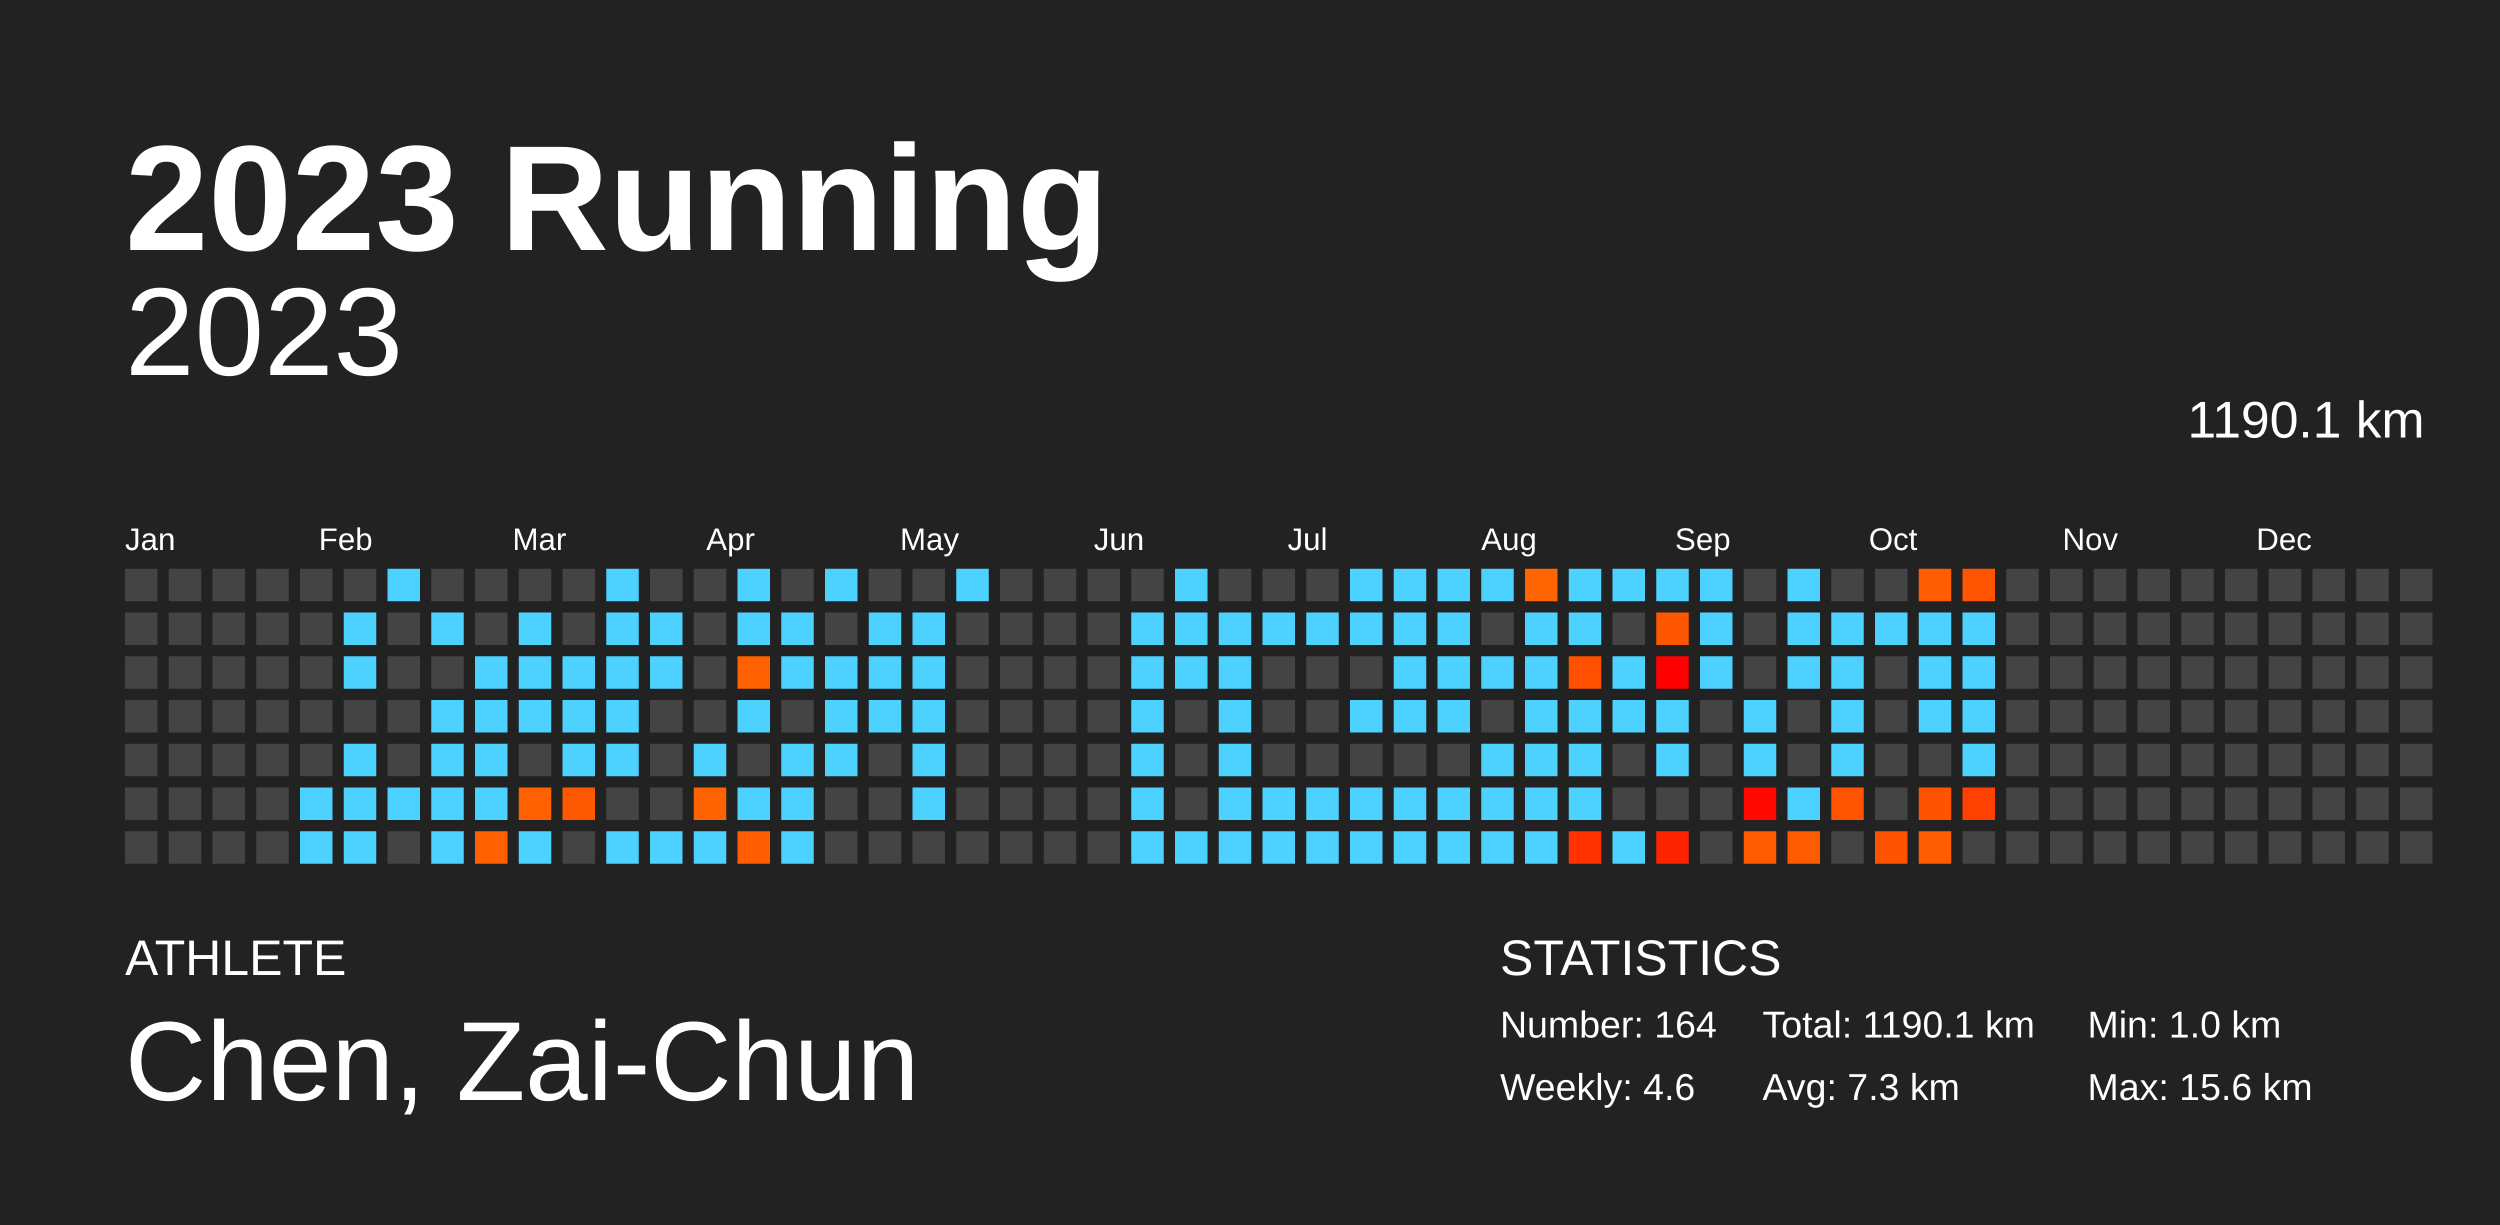
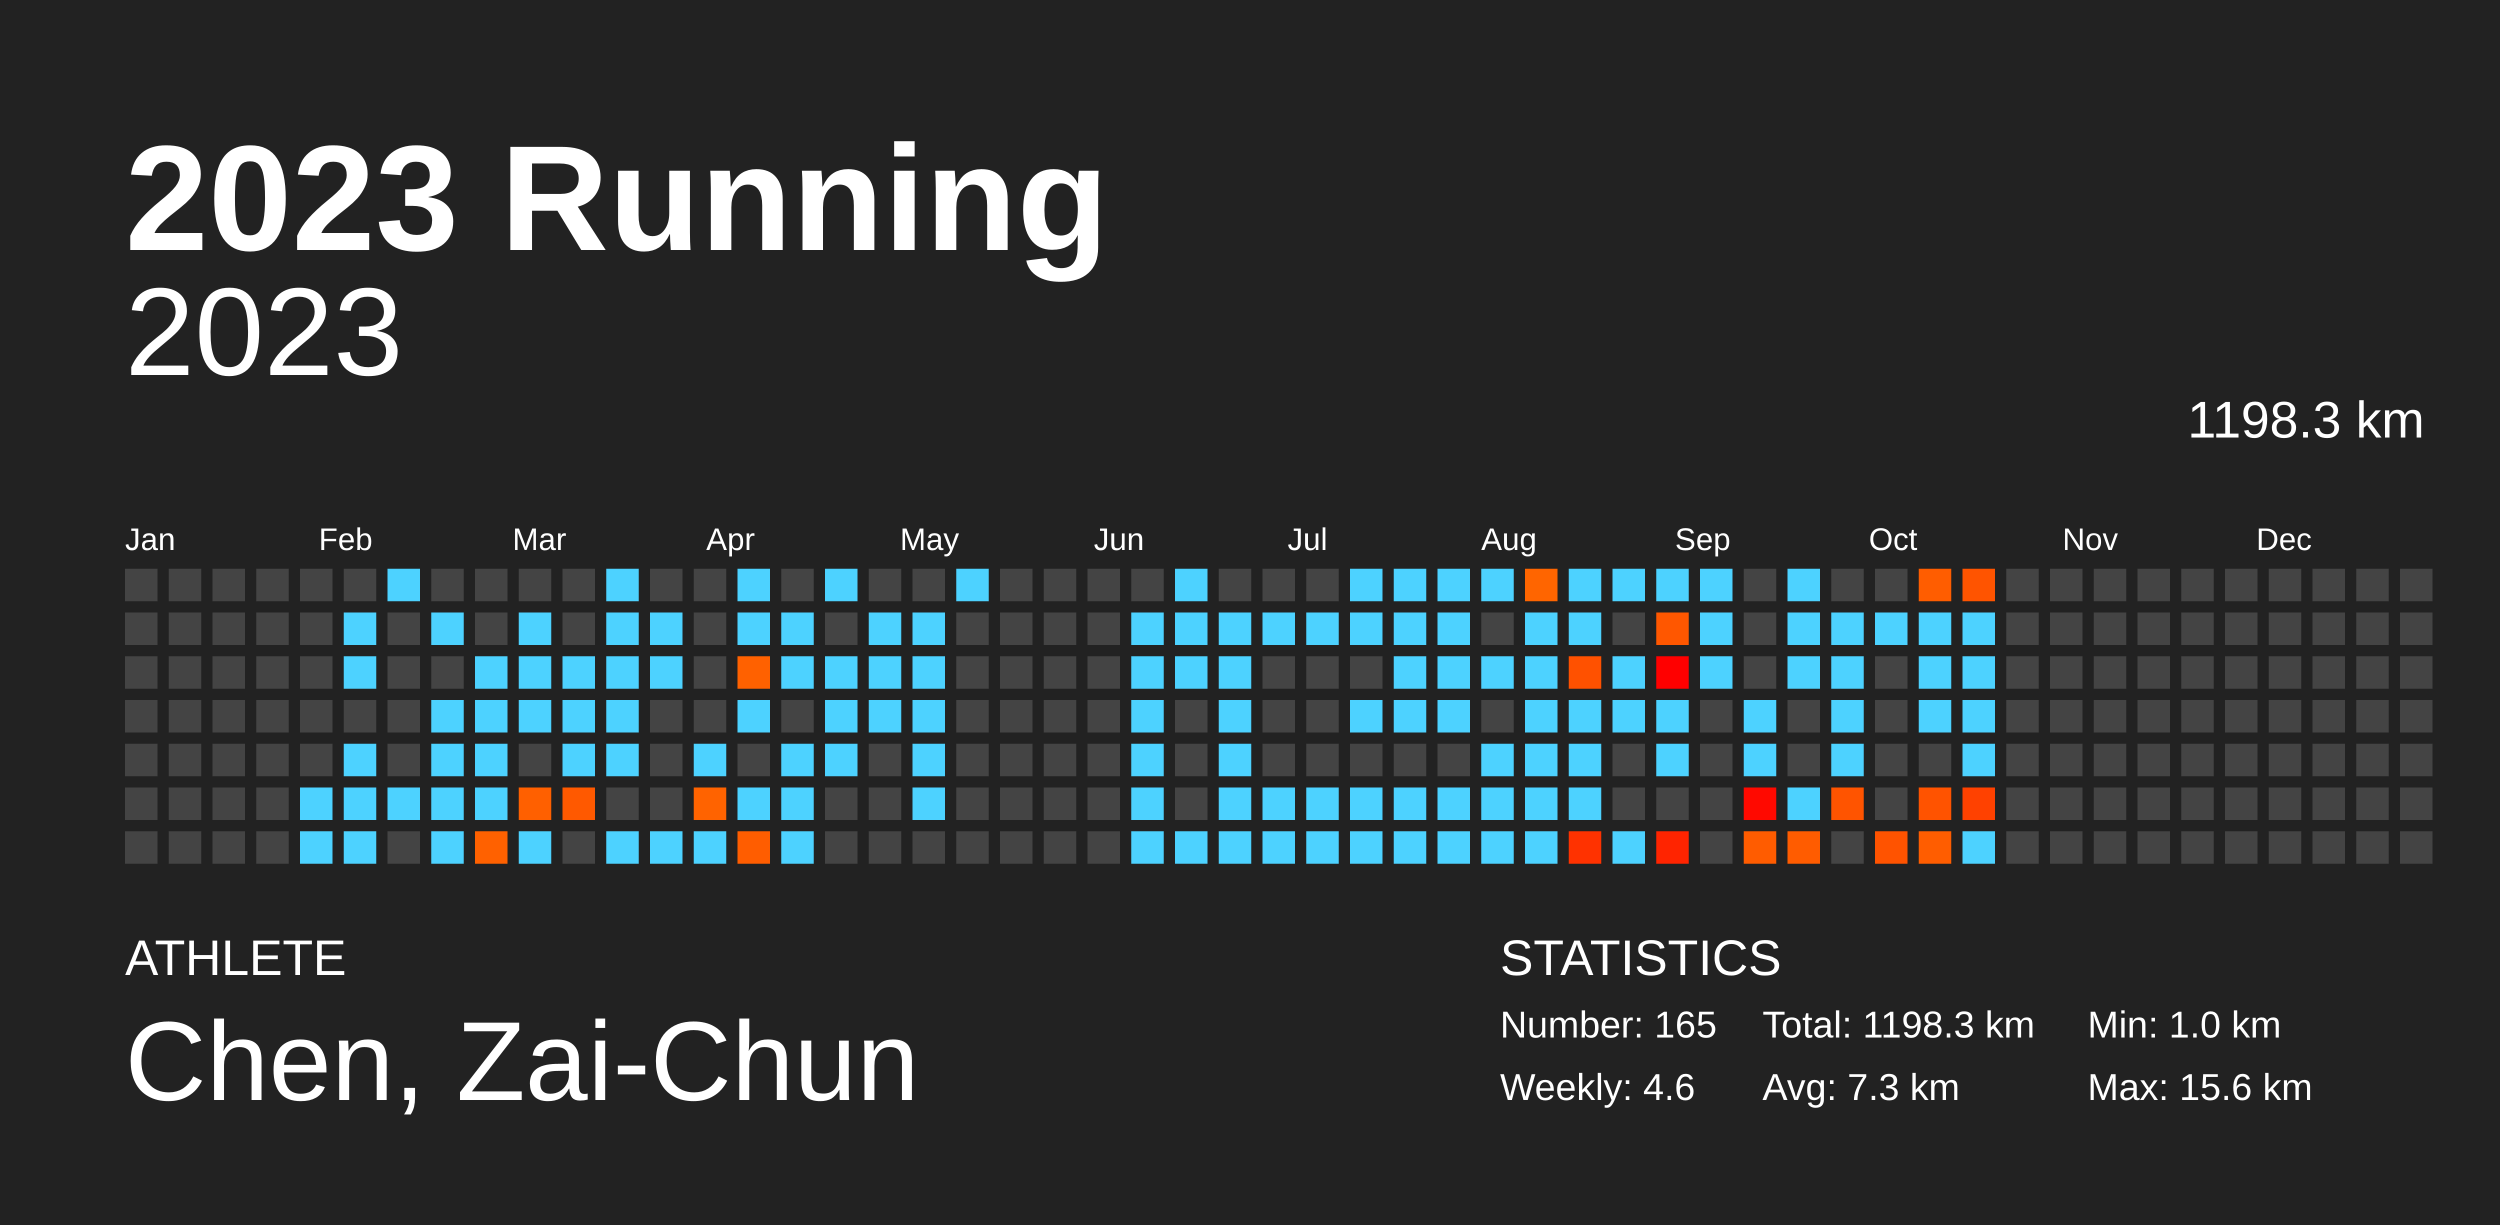
<svg xmlns="http://www.w3.org/2000/svg" baseProfile="full" height="98mm" version="1.1" viewBox="0,0,200,98" width="200mm">
  <defs />
  <rect fill="#222222" height="98" width="200" x="0" y="0" />
  <text fill="#FFFFFF" style="font-size:12px; font-family:Arial; font-weight:bold;" x="10" y="20">2023 Running</text>
  <text fill="#FFFFFF" style="font-size:4px; font-family:Arial" x="10" y="78">ATHLETE</text>
  <text fill="#FFFFFF" style="font-size:9px; font-family:Arial" x="10" y="88">Chen, Zai-Chun</text>
  <text fill="#FFFFFF" style="font-size:4px; font-family:Arial" x="120" y="78">STATISTICS</text>
-   <text fill="#FFFFFF" style="font-size:3px; font-family:Arial" x="120" y="83">Number: 164</text>
+   <text fill="#FFFFFF" style="font-size:3px; font-family:Arial" x="120" y="83">Number: 165</text>
  <text fill="#FFFFFF" style="font-size:3px; font-family:Arial" x="120" y="88">Weekly: 4.6</text>
-   <text fill="#FFFFFF" style="font-size:3px; font-family:Arial" x="141" y="83">Total: 1190.1 km</text>
+   <text fill="#FFFFFF" style="font-size:3px; font-family:Arial" x="141" y="83">Total: 1198.3 km</text>
  <text fill="#FFFFFF" style="font-size:3px; font-family:Arial" x="141" y="88">Avg: 7.3 km</text>
  <text fill="#FFFFFF" style="font-size:3px; font-family:Arial" x="167" y="83">Min: 1.0 km</text>
  <text fill="#FFFFFF" style="font-size:3px; font-family:Arial" x="167" y="88">Max: 15.6 km</text>
  <text alignment-baseline="hanging" fill="#FFFFFF" style="font-size:10.0px; font-family:Arial;" x="10" y="30">2023</text>
-   <text alignment-baseline="hanging" fill="#FFFFFF" style="font-size:4.125px; font-family:Arial;" x="175" y="35">1190.1 km</text>
+   <text alignment-baseline="hanging" fill="#FFFFFF" style="font-size:4.125px; font-family:Arial;" x="175" y="35">1198.3 km</text>
  <text fill="#FFFFFF" style="font-size:2.5px; font-family:Arial" x="10.0" y="44">Jan</text>
  <text fill="#FFFFFF" style="font-size:2.5px; font-family:Arial" x="25.5" y="44">Feb</text>
  <text fill="#FFFFFF" style="font-size:2.5px; font-family:Arial" x="41.0" y="44">Mar</text>
  <text fill="#FFFFFF" style="font-size:2.5px; font-family:Arial" x="56.5" y="44">Apr</text>
  <text fill="#FFFFFF" style="font-size:2.5px; font-family:Arial" x="72.0" y="44">May</text>
  <text fill="#FFFFFF" style="font-size:2.5px; font-family:Arial" x="87.5" y="44">Jun</text>
  <text fill="#FFFFFF" style="font-size:2.5px; font-family:Arial" x="103.0" y="44">Jul</text>
  <text fill="#FFFFFF" style="font-size:2.5px; font-family:Arial" x="118.5" y="44">Aug</text>
  <text fill="#FFFFFF" style="font-size:2.5px; font-family:Arial" x="134.0" y="44">Sep</text>
  <text fill="#FFFFFF" style="font-size:2.5px; font-family:Arial" x="149.5" y="44">Oct</text>
  <text fill="#FFFFFF" style="font-size:2.5px; font-family:Arial" x="165.0" y="44">Nov</text>
  <text fill="#FFFFFF" style="font-size:2.5px; font-family:Arial" x="180.5" y="44">Dec</text>
  <rect fill="#444444" height="2.6" width="2.6" x="10.0" y="45.5" />
  <rect fill="#444444" height="2.6" width="2.6" x="10.0" y="49.0" />
  <rect fill="#444444" height="2.6" width="2.6" x="10.0" y="52.5" />
  <rect fill="#444444" height="2.6" width="2.6" x="10.0" y="56.0" />
  <rect fill="#444444" height="2.6" width="2.6" x="10.0" y="59.5" />
  <rect fill="#444444" height="2.6" width="2.6" x="10.0" y="63.0" />
  <rect fill="#444444" height="2.6" width="2.6" x="10.0" y="66.5" />
  <rect fill="#444444" height="2.6" width="2.6" x="13.5" y="45.5" />
  <rect fill="#444444" height="2.6" width="2.6" x="13.5" y="49.0" />
  <rect fill="#444444" height="2.6" width="2.6" x="13.5" y="52.5" />
  <rect fill="#444444" height="2.6" width="2.6" x="13.5" y="56.0" />
  <rect fill="#444444" height="2.6" width="2.6" x="13.5" y="59.5" />
  <rect fill="#444444" height="2.6" width="2.6" x="13.5" y="63.0" />
  <rect fill="#444444" height="2.6" width="2.6" x="13.5" y="66.5" />
  <rect fill="#444444" height="2.6" width="2.6" x="17.0" y="45.5" />
  <rect fill="#444444" height="2.6" width="2.6" x="17.0" y="49.0" />
  <rect fill="#444444" height="2.6" width="2.6" x="17.0" y="52.5" />
  <rect fill="#444444" height="2.6" width="2.6" x="17.0" y="56.0" />
  <rect fill="#444444" height="2.6" width="2.6" x="17.0" y="59.5" />
  <rect fill="#444444" height="2.6" width="2.6" x="17.0" y="63.0" />
  <rect fill="#444444" height="2.6" width="2.6" x="17.0" y="66.5" />
  <rect fill="#444444" height="2.6" width="2.6" x="20.5" y="45.5" />
  <rect fill="#444444" height="2.6" width="2.6" x="20.5" y="49.0" />
  <rect fill="#444444" height="2.6" width="2.6" x="20.5" y="52.5" />
  <rect fill="#444444" height="2.6" width="2.6" x="20.5" y="56.0" />
  <rect fill="#444444" height="2.6" width="2.6" x="20.5" y="59.5" />
  <rect fill="#444444" height="2.6" width="2.6" x="20.5" y="63.0" />
  <rect fill="#444444" height="2.6" width="2.6" x="20.5" y="66.5" />
  <rect fill="#444444" height="2.6" width="2.6" x="24.0" y="45.5" />
  <rect fill="#444444" height="2.6" width="2.6" x="24.0" y="49.0" />
  <rect fill="#444444" height="2.6" width="2.6" x="24.0" y="52.5" />
  <rect fill="#444444" height="2.6" width="2.6" x="24.0" y="56.0" />
  <rect fill="#444444" height="2.6" width="2.6" x="24.0" y="59.5" />
  <rect fill="#4dd2ff" height="2.6" width="2.6" x="24.0" y="63.0" />
  <rect fill="#4dd2ff" height="2.6" width="2.6" x="24.0" y="66.5" />
  <rect fill="#444444" height="2.6" width="2.6" x="27.5" y="45.5" />
  <rect fill="#4dd2ff" height="2.6" width="2.6" x="27.5" y="49.0" />
  <rect fill="#4dd2ff" height="2.6" width="2.6" x="27.5" y="52.5" />
  <rect fill="#444444" height="2.6" width="2.6" x="27.5" y="56.0" />
  <rect fill="#4dd2ff" height="2.6" width="2.6" x="27.5" y="59.5" />
  <rect fill="#4dd2ff" height="2.6" width="2.6" x="27.5" y="63.0" />
  <rect fill="#4dd2ff" height="2.6" width="2.6" x="27.5" y="66.5" />
  <rect fill="#4dd2ff" height="2.6" width="2.6" x="31.0" y="45.5" />
  <rect fill="#444444" height="2.6" width="2.6" x="31.0" y="49.0" />
  <rect fill="#444444" height="2.6" width="2.6" x="31.0" y="52.5" />
  <rect fill="#444444" height="2.6" width="2.6" x="31.0" y="56.0" />
  <rect fill="#444444" height="2.6" width="2.6" x="31.0" y="59.5" />
  <rect fill="#4dd2ff" height="2.6" width="2.6" x="31.0" y="63.0" />
  <rect fill="#444444" height="2.6" width="2.6" x="31.0" y="66.5" />
  <rect fill="#444444" height="2.6" width="2.6" x="34.5" y="45.5" />
  <rect fill="#4dd2ff" height="2.6" width="2.6" x="34.5" y="49.0" />
  <rect fill="#444444" height="2.6" width="2.6" x="34.5" y="52.5" />
  <rect fill="#4dd2ff" height="2.6" width="2.6" x="34.5" y="56.0" />
  <rect fill="#4dd2ff" height="2.6" width="2.6" x="34.5" y="59.5" />
  <rect fill="#4dd2ff" height="2.6" width="2.6" x="34.5" y="63.0" />
  <rect fill="#4dd2ff" height="2.6" width="2.6" x="34.5" y="66.5" />
  <rect fill="#444444" height="2.6" width="2.6" x="38.0" y="45.5" />
  <rect fill="#444444" height="2.6" width="2.6" x="38.0" y="49.0" />
  <rect fill="#4dd2ff" height="2.6" width="2.6" x="38.0" y="52.5" />
  <rect fill="#4dd2ff" height="2.6" width="2.6" x="38.0" y="56.0" />
  <rect fill="#4dd2ff" height="2.6" width="2.6" x="38.0" y="59.5" />
  <rect fill="#4dd2ff" height="2.6" width="2.6" x="38.0" y="63.0" />
  <rect fill="#ff6100" height="2.6" width="2.6" x="38.0" y="66.5" />
  <rect fill="#444444" height="2.6" width="2.6" x="41.5" y="45.5" />
  <rect fill="#4dd2ff" height="2.6" width="2.6" x="41.5" y="49.0" />
  <rect fill="#4dd2ff" height="2.6" width="2.6" x="41.5" y="52.5" />
  <rect fill="#4dd2ff" height="2.6" width="2.6" x="41.5" y="56.0" />
  <rect fill="#444444" height="2.6" width="2.6" x="41.5" y="59.5" />
  <rect fill="#ff6000" height="2.6" width="2.6" x="41.5" y="63.0" />
  <rect fill="#4dd2ff" height="2.6" width="2.6" x="41.5" y="66.5" />
  <rect fill="#444444" height="2.6" width="2.6" x="45.0" y="45.5" />
  <rect fill="#444444" height="2.6" width="2.6" x="45.0" y="49.0" />
  <rect fill="#4dd2ff" height="2.6" width="2.6" x="45.0" y="52.5" />
  <rect fill="#4dd2ff" height="2.6" width="2.6" x="45.0" y="56.0" />
  <rect fill="#4dd2ff" height="2.6" width="2.6" x="45.0" y="59.5" />
  <rect fill="#ff5900" height="2.6" width="2.6" x="45.0" y="63.0" />
  <rect fill="#444444" height="2.6" width="2.6" x="45.0" y="66.5" />
  <rect fill="#4dd2ff" height="2.6" width="2.6" x="48.5" y="45.5" />
  <rect fill="#4dd2ff" height="2.6" width="2.6" x="48.5" y="49.0" />
  <rect fill="#4dd2ff" height="2.6" width="2.6" x="48.5" y="52.5" />
  <rect fill="#4dd2ff" height="2.6" width="2.6" x="48.5" y="56.0" />
  <rect fill="#4dd2ff" height="2.6" width="2.6" x="48.5" y="59.5" />
  <rect fill="#444444" height="2.6" width="2.6" x="48.5" y="63.0" />
  <rect fill="#4dd2ff" height="2.6" width="2.6" x="48.5" y="66.5" />
  <rect fill="#444444" height="2.6" width="2.6" x="52.0" y="45.5" />
  <rect fill="#4dd2ff" height="2.6" width="2.6" x="52.0" y="49.0" />
  <rect fill="#4dd2ff" height="2.6" width="2.6" x="52.0" y="52.5" />
  <rect fill="#444444" height="2.6" width="2.6" x="52.0" y="56.0" />
  <rect fill="#444444" height="2.6" width="2.6" x="52.0" y="59.5" />
  <rect fill="#444444" height="2.6" width="2.6" x="52.0" y="63.0" />
  <rect fill="#4dd2ff" height="2.6" width="2.6" x="52.0" y="66.5" />
  <rect fill="#444444" height="2.6" width="2.6" x="55.5" y="45.5" />
  <rect fill="#444444" height="2.6" width="2.6" x="55.5" y="49.0" />
  <rect fill="#444444" height="2.6" width="2.6" x="55.5" y="52.5" />
  <rect fill="#444444" height="2.6" width="2.6" x="55.5" y="56.0" />
  <rect fill="#4dd2ff" height="2.6" width="2.6" x="55.5" y="59.5" />
  <rect fill="#ff6300" height="2.6" width="2.6" x="55.5" y="63.0" />
  <rect fill="#4dd2ff" height="2.6" width="2.6" x="55.5" y="66.5" />
  <rect fill="#4dd2ff" height="2.6" width="2.6" x="59.0" y="45.5" />
  <rect fill="#4dd2ff" height="2.6" width="2.6" x="59.0" y="49.0" />
  <rect fill="#ff6100" height="2.6" width="2.6" x="59.0" y="52.5" />
  <rect fill="#4dd2ff" height="2.6" width="2.6" x="59.0" y="56.0" />
  <rect fill="#444444" height="2.6" width="2.6" x="59.0" y="59.5" />
  <rect fill="#4dd2ff" height="2.6" width="2.6" x="59.0" y="63.0" />
  <rect fill="#ff5d00" height="2.6" width="2.6" x="59.0" y="66.5" />
  <rect fill="#444444" height="2.6" width="2.6" x="62.5" y="45.5" />
  <rect fill="#4dd2ff" height="2.6" width="2.6" x="62.5" y="49.0" />
  <rect fill="#4dd2ff" height="2.6" width="2.6" x="62.5" y="52.5" />
  <rect fill="#444444" height="2.6" width="2.6" x="62.5" y="56.0" />
  <rect fill="#4dd2ff" height="2.6" width="2.6" x="62.5" y="59.5" />
  <rect fill="#4dd2ff" height="2.6" width="2.6" x="62.5" y="63.0" />
  <rect fill="#4dd2ff" height="2.6" width="2.6" x="62.5" y="66.5" />
  <rect fill="#4dd2ff" height="2.6" width="2.6" x="66.0" y="45.5" />
  <rect fill="#444444" height="2.6" width="2.6" x="66.0" y="49.0" />
  <rect fill="#4dd2ff" height="2.6" width="2.6" x="66.0" y="52.5" />
  <rect fill="#4dd2ff" height="2.6" width="2.6" x="66.0" y="56.0" />
  <rect fill="#4dd2ff" height="2.6" width="2.6" x="66.0" y="59.5" />
  <rect fill="#444444" height="2.6" width="2.6" x="66.0" y="63.0" />
  <rect fill="#444444" height="2.6" width="2.6" x="66.0" y="66.5" />
  <rect fill="#444444" height="2.6" width="2.6" x="69.5" y="45.5" />
  <rect fill="#4dd2ff" height="2.6" width="2.6" x="69.5" y="49.0" />
  <rect fill="#4dd2ff" height="2.6" width="2.6" x="69.5" y="52.5" />
  <rect fill="#4dd2ff" height="2.6" width="2.6" x="69.5" y="56.0" />
  <rect fill="#444444" height="2.6" width="2.6" x="69.5" y="59.5" />
  <rect fill="#444444" height="2.6" width="2.6" x="69.5" y="63.0" />
  <rect fill="#444444" height="2.6" width="2.6" x="69.5" y="66.5" />
  <rect fill="#444444" height="2.6" width="2.6" x="73.0" y="45.5" />
  <rect fill="#4dd2ff" height="2.6" width="2.6" x="73.0" y="49.0" />
  <rect fill="#4dd2ff" height="2.6" width="2.6" x="73.0" y="52.5" />
  <rect fill="#4dd2ff" height="2.6" width="2.6" x="73.0" y="56.0" />
  <rect fill="#4dd2ff" height="2.6" width="2.6" x="73.0" y="59.5" />
  <rect fill="#4dd2ff" height="2.6" width="2.6" x="73.0" y="63.0" />
  <rect fill="#444444" height="2.6" width="2.6" x="73.0" y="66.5" />
  <rect fill="#4dd2ff" height="2.6" width="2.6" x="76.5" y="45.5" />
  <rect fill="#444444" height="2.6" width="2.6" x="76.5" y="49.0" />
  <rect fill="#444444" height="2.6" width="2.6" x="76.5" y="52.5" />
  <rect fill="#444444" height="2.6" width="2.6" x="76.5" y="56.0" />
  <rect fill="#444444" height="2.6" width="2.6" x="76.5" y="59.5" />
  <rect fill="#444444" height="2.6" width="2.6" x="76.5" y="63.0" />
  <rect fill="#444444" height="2.6" width="2.6" x="76.5" y="66.5" />
  <rect fill="#444444" height="2.6" width="2.6" x="80.0" y="45.5" />
  <rect fill="#444444" height="2.6" width="2.6" x="80.0" y="49.0" />
  <rect fill="#444444" height="2.6" width="2.6" x="80.0" y="52.5" />
  <rect fill="#444444" height="2.6" width="2.6" x="80.0" y="56.0" />
  <rect fill="#444444" height="2.6" width="2.6" x="80.0" y="59.5" />
  <rect fill="#444444" height="2.6" width="2.6" x="80.0" y="63.0" />
  <rect fill="#444444" height="2.6" width="2.6" x="80.0" y="66.5" />
  <rect fill="#444444" height="2.6" width="2.6" x="83.5" y="45.5" />
  <rect fill="#444444" height="2.6" width="2.6" x="83.5" y="49.0" />
  <rect fill="#444444" height="2.6" width="2.6" x="83.5" y="52.5" />
  <rect fill="#444444" height="2.6" width="2.6" x="83.5" y="56.0" />
  <rect fill="#444444" height="2.6" width="2.6" x="83.5" y="59.5" />
  <rect fill="#444444" height="2.6" width="2.6" x="83.5" y="63.0" />
  <rect fill="#444444" height="2.6" width="2.6" x="83.5" y="66.5" />
  <rect fill="#444444" height="2.6" width="2.6" x="87.0" y="45.5" />
  <rect fill="#444444" height="2.6" width="2.6" x="87.0" y="49.0" />
  <rect fill="#444444" height="2.6" width="2.6" x="87.0" y="52.5" />
  <rect fill="#444444" height="2.6" width="2.6" x="87.0" y="56.0" />
  <rect fill="#444444" height="2.6" width="2.6" x="87.0" y="59.5" />
  <rect fill="#444444" height="2.6" width="2.6" x="87.0" y="63.0" />
  <rect fill="#444444" height="2.6" width="2.6" x="87.0" y="66.5" />
  <rect fill="#444444" height="2.6" width="2.6" x="90.5" y="45.5" />
  <rect fill="#4dd2ff" height="2.6" width="2.6" x="90.5" y="49.0" />
  <rect fill="#4dd2ff" height="2.6" width="2.6" x="90.5" y="52.5" />
  <rect fill="#4dd2ff" height="2.6" width="2.6" x="90.5" y="56.0" />
  <rect fill="#4dd2ff" height="2.6" width="2.6" x="90.5" y="59.5" />
  <rect fill="#4dd2ff" height="2.6" width="2.6" x="90.5" y="63.0" />
  <rect fill="#4dd2ff" height="2.6" width="2.6" x="90.5" y="66.5" />
  <rect fill="#4dd2ff" height="2.6" width="2.6" x="94.0" y="45.5" />
  <rect fill="#4dd2ff" height="2.6" width="2.6" x="94.0" y="49.0" />
  <rect fill="#4dd2ff" height="2.6" width="2.6" x="94.0" y="52.5" />
  <rect fill="#444444" height="2.6" width="2.6" x="94.0" y="56.0" />
  <rect fill="#444444" height="2.6" width="2.6" x="94.0" y="59.5" />
  <rect fill="#444444" height="2.6" width="2.6" x="94.0" y="63.0" />
  <rect fill="#4dd2ff" height="2.6" width="2.6" x="94.0" y="66.5" />
  <rect fill="#444444" height="2.6" width="2.6" x="97.5" y="45.5" />
  <rect fill="#4dd2ff" height="2.6" width="2.6" x="97.5" y="49.0" />
  <rect fill="#4dd2ff" height="2.6" width="2.6" x="97.5" y="52.5" />
  <rect fill="#4dd2ff" height="2.6" width="2.6" x="97.5" y="56.0" />
  <rect fill="#4dd2ff" height="2.6" width="2.6" x="97.5" y="59.5" />
  <rect fill="#4dd2ff" height="2.6" width="2.6" x="97.5" y="63.0" />
  <rect fill="#4dd2ff" height="2.6" width="2.6" x="97.5" y="66.5" />
  <rect fill="#444444" height="2.6" width="2.6" x="101.0" y="45.5" />
  <rect fill="#4dd2ff" height="2.6" width="2.6" x="101.0" y="49.0" />
  <rect fill="#444444" height="2.6" width="2.6" x="101.0" y="52.5" />
  <rect fill="#444444" height="2.6" width="2.6" x="101.0" y="56.0" />
  <rect fill="#444444" height="2.6" width="2.6" x="101.0" y="59.5" />
  <rect fill="#4dd2ff" height="2.6" width="2.6" x="101.0" y="63.0" />
  <rect fill="#4dd2ff" height="2.6" width="2.6" x="101.0" y="66.5" />
  <rect fill="#444444" height="2.6" width="2.6" x="104.5" y="45.5" />
  <rect fill="#4dd2ff" height="2.6" width="2.6" x="104.5" y="49.0" />
  <rect fill="#444444" height="2.6" width="2.6" x="104.5" y="52.5" />
  <rect fill="#444444" height="2.6" width="2.6" x="104.5" y="56.0" />
  <rect fill="#444444" height="2.6" width="2.6" x="104.5" y="59.5" />
  <rect fill="#4dd2ff" height="2.6" width="2.6" x="104.5" y="63.0" />
  <rect fill="#4dd2ff" height="2.6" width="2.6" x="104.5" y="66.5" />
  <rect fill="#4dd2ff" height="2.6" width="2.6" x="108.0" y="45.5" />
  <rect fill="#4dd2ff" height="2.6" width="2.6" x="108.0" y="49.0" />
  <rect fill="#444444" height="2.6" width="2.6" x="108.0" y="52.5" />
  <rect fill="#4dd2ff" height="2.6" width="2.6" x="108.0" y="56.0" />
  <rect fill="#444444" height="2.6" width="2.6" x="108.0" y="59.5" />
  <rect fill="#4dd2ff" height="2.6" width="2.6" x="108.0" y="63.0" />
  <rect fill="#4dd2ff" height="2.6" width="2.6" x="108.0" y="66.5" />
  <rect fill="#4dd2ff" height="2.6" width="2.6" x="111.5" y="45.5" />
  <rect fill="#4dd2ff" height="2.6" width="2.6" x="111.5" y="49.0" />
  <rect fill="#4dd2ff" height="2.6" width="2.6" x="111.5" y="52.5" />
  <rect fill="#4dd2ff" height="2.6" width="2.6" x="111.5" y="56.0" />
  <rect fill="#444444" height="2.6" width="2.6" x="111.5" y="59.5" />
  <rect fill="#4dd2ff" height="2.6" width="2.6" x="111.5" y="63.0" />
  <rect fill="#4dd2ff" height="2.6" width="2.6" x="111.5" y="66.5" />
  <rect fill="#4dd2ff" height="2.6" width="2.6" x="115.0" y="45.5" />
  <rect fill="#4dd2ff" height="2.6" width="2.6" x="115.0" y="49.0" />
  <rect fill="#4dd2ff" height="2.6" width="2.6" x="115.0" y="52.5" />
  <rect fill="#4dd2ff" height="2.6" width="2.6" x="115.0" y="56.0" />
  <rect fill="#444444" height="2.6" width="2.6" x="115.0" y="59.5" />
  <rect fill="#4dd2ff" height="2.6" width="2.6" x="115.0" y="63.0" />
  <rect fill="#4dd2ff" height="2.6" width="2.6" x="115.0" y="66.5" />
  <rect fill="#4dd2ff" height="2.6" width="2.6" x="118.5" y="45.5" />
  <rect fill="#444444" height="2.6" width="2.6" x="118.5" y="49.0" />
  <rect fill="#4dd2ff" height="2.6" width="2.6" x="118.5" y="52.5" />
  <rect fill="#444444" height="2.6" width="2.6" x="118.5" y="56.0" />
  <rect fill="#4dd2ff" height="2.6" width="2.6" x="118.5" y="59.5" />
  <rect fill="#4dd2ff" height="2.6" width="2.6" x="118.5" y="63.0" />
  <rect fill="#4dd2ff" height="2.6" width="2.6" x="118.5" y="66.5" />
  <rect fill="#ff6500" height="2.6" width="2.6" x="122.0" y="45.5" />
  <rect fill="#4dd2ff" height="2.6" width="2.6" x="122.0" y="49.0" />
  <rect fill="#4dd2ff" height="2.6" width="2.6" x="122.0" y="52.5" />
  <rect fill="#4dd2ff" height="2.6" width="2.6" x="122.0" y="56.0" />
  <rect fill="#4dd2ff" height="2.6" width="2.6" x="122.0" y="59.5" />
  <rect fill="#4dd2ff" height="2.6" width="2.6" x="122.0" y="63.0" />
  <rect fill="#4dd2ff" height="2.6" width="2.6" x="122.0" y="66.5" />
  <rect fill="#4dd2ff" height="2.6" width="2.6" x="125.5" y="45.5" />
  <rect fill="#4dd2ff" height="2.6" width="2.6" x="125.5" y="49.0" />
  <rect fill="#ff5100" height="2.6" width="2.6" x="125.5" y="52.5" />
  <rect fill="#4dd2ff" height="2.6" width="2.6" x="125.5" y="56.0" />
  <rect fill="#4dd2ff" height="2.6" width="2.6" x="125.5" y="59.5" />
  <rect fill="#4dd2ff" height="2.6" width="2.6" x="125.5" y="63.0" />
  <rect fill="#ff3200" height="2.6" width="2.6" x="125.5" y="66.5" />
  <rect fill="#4dd2ff" height="2.6" width="2.6" x="129.0" y="45.5" />
  <rect fill="#444444" height="2.6" width="2.6" x="129.0" y="49.0" />
  <rect fill="#4dd2ff" height="2.6" width="2.6" x="129.0" y="52.5" />
  <rect fill="#4dd2ff" height="2.6" width="2.6" x="129.0" y="56.0" />
  <rect fill="#444444" height="2.6" width="2.6" x="129.0" y="59.5" />
  <rect fill="#444444" height="2.6" width="2.6" x="129.0" y="63.0" />
  <rect fill="#4dd2ff" height="2.6" width="2.6" x="129.0" y="66.5" />
  <rect fill="#4dd2ff" height="2.6" width="2.6" x="132.5" y="45.5" />
  <rect fill="#ff5700" height="2.6" width="2.6" x="132.5" y="49.0" />
  <rect fill="#ff0000" height="2.6" width="2.6" x="132.5" y="52.5" />
  <rect fill="#4dd2ff" height="2.6" width="2.6" x="132.5" y="56.0" />
  <rect fill="#4dd2ff" height="2.6" width="2.6" x="132.5" y="59.5" />
  <rect fill="#444444" height="2.6" width="2.6" x="132.5" y="63.0" />
  <rect fill="#ff2400" height="2.6" width="2.6" x="132.5" y="66.5" />
  <rect fill="#4dd2ff" height="2.6" width="2.6" x="136.0" y="45.5" />
  <rect fill="#4dd2ff" height="2.6" width="2.6" x="136.0" y="49.0" />
  <rect fill="#4dd2ff" height="2.6" width="2.6" x="136.0" y="52.5" />
  <rect fill="#444444" height="2.6" width="2.6" x="136.0" y="56.0" />
  <rect fill="#444444" height="2.6" width="2.6" x="136.0" y="59.5" />
  <rect fill="#444444" height="2.6" width="2.6" x="136.0" y="63.0" />
  <rect fill="#444444" height="2.6" width="2.6" x="136.0" y="66.5" />
  <rect fill="#444444" height="2.6" width="2.6" x="139.5" y="45.5" />
  <rect fill="#444444" height="2.6" width="2.6" x="139.5" y="49.0" />
  <rect fill="#444444" height="2.6" width="2.6" x="139.5" y="52.5" />
  <rect fill="#4dd2ff" height="2.6" width="2.6" x="139.5" y="56.0" />
  <rect fill="#4dd2ff" height="2.6" width="2.6" x="139.5" y="59.5" />
  <rect fill="#ff0900" height="2.6" width="2.6" x="139.5" y="63.0" />
  <rect fill="#ff5c00" height="2.6" width="2.6" x="139.5" y="66.5" />
  <rect fill="#4dd2ff" height="2.6" width="2.6" x="143.0" y="45.5" />
  <rect fill="#4dd2ff" height="2.6" width="2.6" x="143.0" y="49.0" />
  <rect fill="#4dd2ff" height="2.6" width="2.6" x="143.0" y="52.5" />
  <rect fill="#444444" height="2.6" width="2.6" x="143.0" y="56.0" />
  <rect fill="#444444" height="2.6" width="2.6" x="143.0" y="59.5" />
  <rect fill="#4dd2ff" height="2.6" width="2.6" x="143.0" y="63.0" />
  <rect fill="#ff5c00" height="2.6" width="2.6" x="143.0" y="66.5" />
  <rect fill="#444444" height="2.6" width="2.6" x="146.5" y="45.5" />
  <rect fill="#4dd2ff" height="2.6" width="2.6" x="146.5" y="49.0" />
  <rect fill="#4dd2ff" height="2.6" width="2.6" x="146.5" y="52.5" />
  <rect fill="#4dd2ff" height="2.6" width="2.6" x="146.5" y="56.0" />
  <rect fill="#4dd2ff" height="2.6" width="2.6" x="146.5" y="59.5" />
  <rect fill="#ff5400" height="2.6" width="2.6" x="146.5" y="63.0" />
  <rect fill="#444444" height="2.6" width="2.6" x="146.5" y="66.5" />
  <rect fill="#444444" height="2.6" width="2.6" x="150.0" y="45.5" />
  <rect fill="#4dd2ff" height="2.6" width="2.6" x="150.0" y="49.0" />
  <rect fill="#444444" height="2.6" width="2.6" x="150.0" y="52.5" />
  <rect fill="#444444" height="2.6" width="2.6" x="150.0" y="56.0" />
  <rect fill="#444444" height="2.6" width="2.6" x="150.0" y="59.5" />
  <rect fill="#444444" height="2.6" width="2.6" x="150.0" y="63.0" />
  <rect fill="#ff5300" height="2.6" width="2.6" x="150.0" y="66.5" />
  <rect fill="#ff5d00" height="2.6" width="2.6" x="153.5" y="45.5" />
  <rect fill="#4dd2ff" height="2.6" width="2.6" x="153.5" y="49.0" />
  <rect fill="#4dd2ff" height="2.6" width="2.6" x="153.5" y="52.5" />
  <rect fill="#4dd2ff" height="2.6" width="2.6" x="153.5" y="56.0" />
  <rect fill="#444444" height="2.6" width="2.6" x="153.5" y="59.5" />
  <rect fill="#ff5300" height="2.6" width="2.6" x="153.5" y="63.0" />
  <rect fill="#ff5d00" height="2.6" width="2.6" x="153.5" y="66.5" />
  <rect fill="#ff5400" height="2.6" width="2.6" x="157.0" y="45.5" />
  <rect fill="#4dd2ff" height="2.6" width="2.6" x="157.0" y="49.0" />
  <rect fill="#4dd2ff" height="2.6" width="2.6" x="157.0" y="52.5" />
  <rect fill="#4dd2ff" height="2.6" width="2.6" x="157.0" y="56.0" />
  <rect fill="#4dd2ff" height="2.6" width="2.6" x="157.0" y="59.5" />
  <rect fill="#ff4100" height="2.6" width="2.6" x="157.0" y="63.0" />
-   <rect fill="#444444" height="2.6" width="2.6" x="157.0" y="66.5" />
+   <rect fill="#4dd2ff" height="2.6" width="2.6" x="157.0" y="66.5" />
  <rect fill="#444444" height="2.6" width="2.6" x="160.5" y="45.5" />
  <rect fill="#444444" height="2.6" width="2.6" x="160.5" y="49.0" />
  <rect fill="#444444" height="2.6" width="2.6" x="160.5" y="52.5" />
  <rect fill="#444444" height="2.6" width="2.6" x="160.5" y="56.0" />
  <rect fill="#444444" height="2.6" width="2.6" x="160.5" y="59.5" />
  <rect fill="#444444" height="2.6" width="2.6" x="160.5" y="63.0" />
  <rect fill="#444444" height="2.6" width="2.6" x="160.5" y="66.5" />
  <rect fill="#444444" height="2.6" width="2.6" x="164.0" y="45.5" />
  <rect fill="#444444" height="2.6" width="2.6" x="164.0" y="49.0" />
  <rect fill="#444444" height="2.6" width="2.6" x="164.0" y="52.5" />
  <rect fill="#444444" height="2.6" width="2.6" x="164.0" y="56.0" />
  <rect fill="#444444" height="2.6" width="2.6" x="164.0" y="59.5" />
  <rect fill="#444444" height="2.6" width="2.6" x="164.0" y="63.0" />
  <rect fill="#444444" height="2.6" width="2.6" x="164.0" y="66.5" />
  <rect fill="#444444" height="2.6" width="2.6" x="167.5" y="45.5" />
  <rect fill="#444444" height="2.6" width="2.6" x="167.5" y="49.0" />
  <rect fill="#444444" height="2.6" width="2.6" x="167.5" y="52.5" />
  <rect fill="#444444" height="2.6" width="2.6" x="167.5" y="56.0" />
  <rect fill="#444444" height="2.6" width="2.6" x="167.5" y="59.5" />
  <rect fill="#444444" height="2.6" width="2.6" x="167.5" y="63.0" />
  <rect fill="#444444" height="2.6" width="2.6" x="167.5" y="66.5" />
  <rect fill="#444444" height="2.6" width="2.6" x="171.0" y="45.5" />
  <rect fill="#444444" height="2.6" width="2.6" x="171.0" y="49.0" />
  <rect fill="#444444" height="2.6" width="2.6" x="171.0" y="52.5" />
  <rect fill="#444444" height="2.6" width="2.6" x="171.0" y="56.0" />
  <rect fill="#444444" height="2.6" width="2.6" x="171.0" y="59.5" />
  <rect fill="#444444" height="2.6" width="2.6" x="171.0" y="63.0" />
  <rect fill="#444444" height="2.6" width="2.6" x="171.0" y="66.5" />
  <rect fill="#444444" height="2.6" width="2.6" x="174.5" y="45.5" />
  <rect fill="#444444" height="2.6" width="2.6" x="174.5" y="49.0" />
  <rect fill="#444444" height="2.6" width="2.6" x="174.5" y="52.5" />
  <rect fill="#444444" height="2.6" width="2.6" x="174.5" y="56.0" />
  <rect fill="#444444" height="2.6" width="2.6" x="174.5" y="59.5" />
  <rect fill="#444444" height="2.6" width="2.6" x="174.5" y="63.0" />
  <rect fill="#444444" height="2.6" width="2.6" x="174.5" y="66.5" />
  <rect fill="#444444" height="2.6" width="2.6" x="178.0" y="45.5" />
  <rect fill="#444444" height="2.6" width="2.6" x="178.0" y="49.0" />
  <rect fill="#444444" height="2.6" width="2.6" x="178.0" y="52.5" />
  <rect fill="#444444" height="2.6" width="2.6" x="178.0" y="56.0" />
  <rect fill="#444444" height="2.6" width="2.6" x="178.0" y="59.5" />
  <rect fill="#444444" height="2.6" width="2.6" x="178.0" y="63.0" />
  <rect fill="#444444" height="2.6" width="2.6" x="178.0" y="66.5" />
  <rect fill="#444444" height="2.6" width="2.6" x="181.5" y="45.5" />
  <rect fill="#444444" height="2.6" width="2.6" x="181.5" y="49.0" />
  <rect fill="#444444" height="2.6" width="2.6" x="181.5" y="52.5" />
  <rect fill="#444444" height="2.6" width="2.6" x="181.5" y="56.0" />
  <rect fill="#444444" height="2.6" width="2.6" x="181.5" y="59.5" />
  <rect fill="#444444" height="2.6" width="2.6" x="181.5" y="63.0" />
  <rect fill="#444444" height="2.6" width="2.6" x="181.5" y="66.5" />
  <rect fill="#444444" height="2.6" width="2.6" x="185.0" y="45.5" />
  <rect fill="#444444" height="2.6" width="2.6" x="185.0" y="49.0" />
  <rect fill="#444444" height="2.6" width="2.6" x="185.0" y="52.5" />
  <rect fill="#444444" height="2.6" width="2.6" x="185.0" y="56.0" />
  <rect fill="#444444" height="2.6" width="2.6" x="185.0" y="59.5" />
  <rect fill="#444444" height="2.6" width="2.6" x="185.0" y="63.0" />
  <rect fill="#444444" height="2.6" width="2.6" x="185.0" y="66.5" />
  <rect fill="#444444" height="2.6" width="2.6" x="188.5" y="45.5" />
  <rect fill="#444444" height="2.6" width="2.6" x="188.5" y="49.0" />
  <rect fill="#444444" height="2.6" width="2.6" x="188.5" y="52.5" />
  <rect fill="#444444" height="2.6" width="2.6" x="188.5" y="56.0" />
  <rect fill="#444444" height="2.6" width="2.6" x="188.5" y="59.5" />
  <rect fill="#444444" height="2.6" width="2.6" x="188.5" y="63.0" />
  <rect fill="#444444" height="2.6" width="2.6" x="188.5" y="66.5" />
  <rect fill="#444444" height="2.6" width="2.6" x="192.0" y="45.5" />
  <rect fill="#444444" height="2.6" width="2.6" x="192.0" y="49.0" />
  <rect fill="#444444" height="2.6" width="2.6" x="192.0" y="52.5" />
  <rect fill="#444444" height="2.6" width="2.6" x="192.0" y="56.0" />
  <rect fill="#444444" height="2.6" width="2.6" x="192.0" y="59.5" />
  <rect fill="#444444" height="2.6" width="2.6" x="192.0" y="63.0" />
  <rect fill="#444444" height="2.6" width="2.6" x="192.0" y="66.5" />
</svg>
